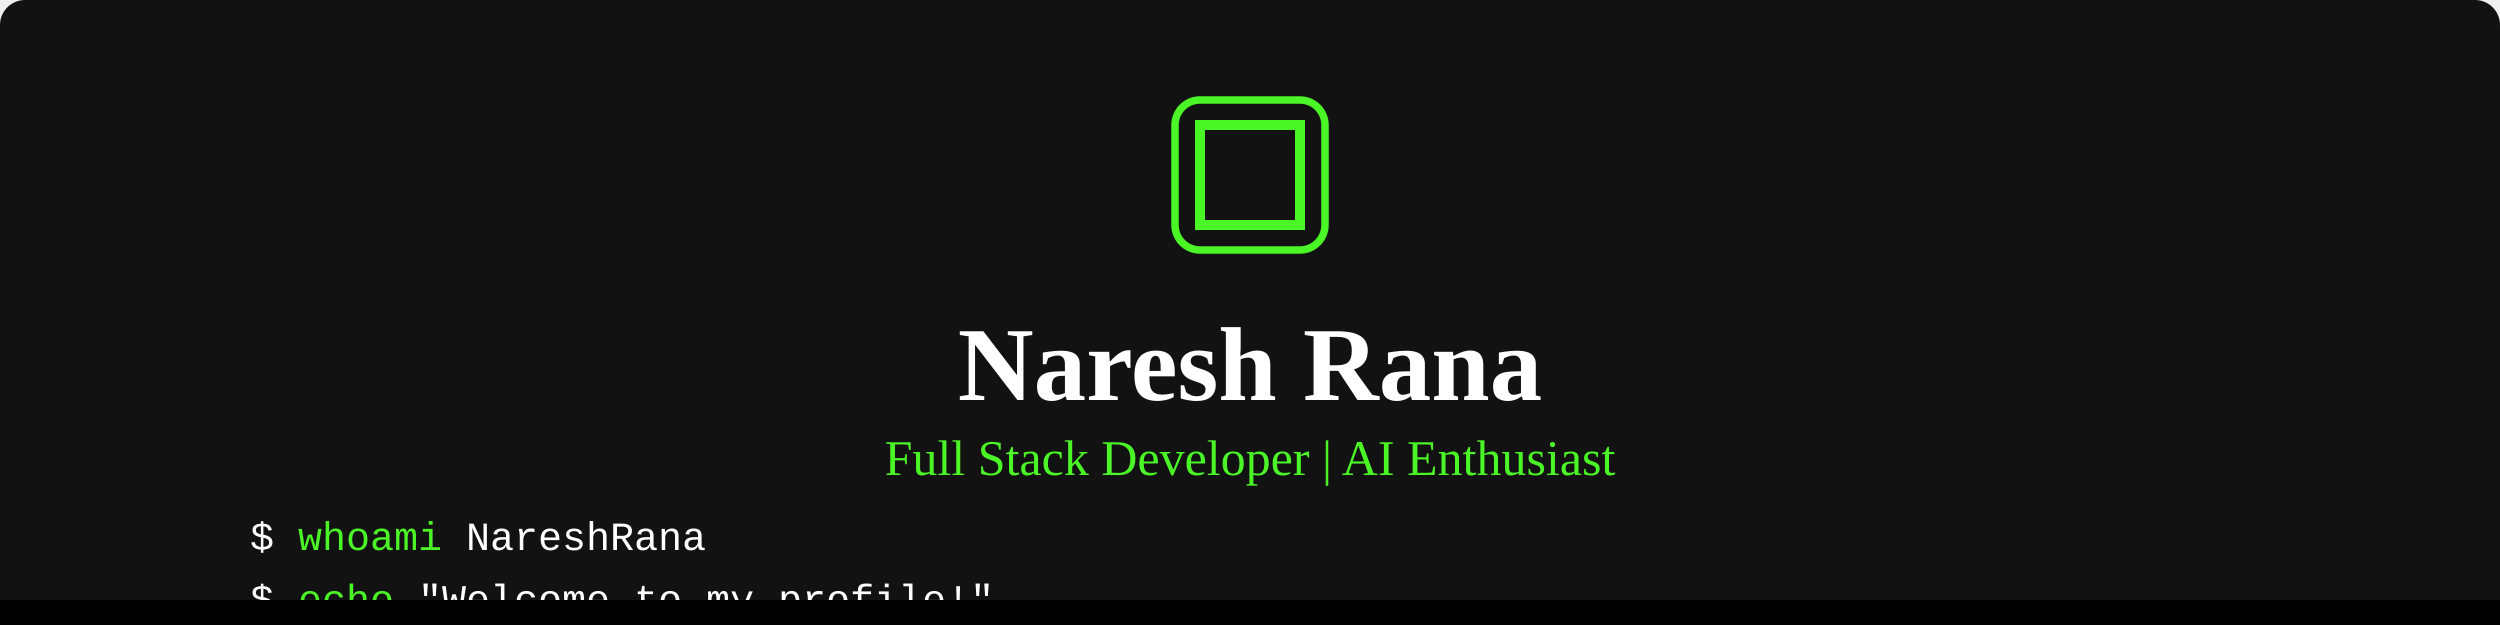
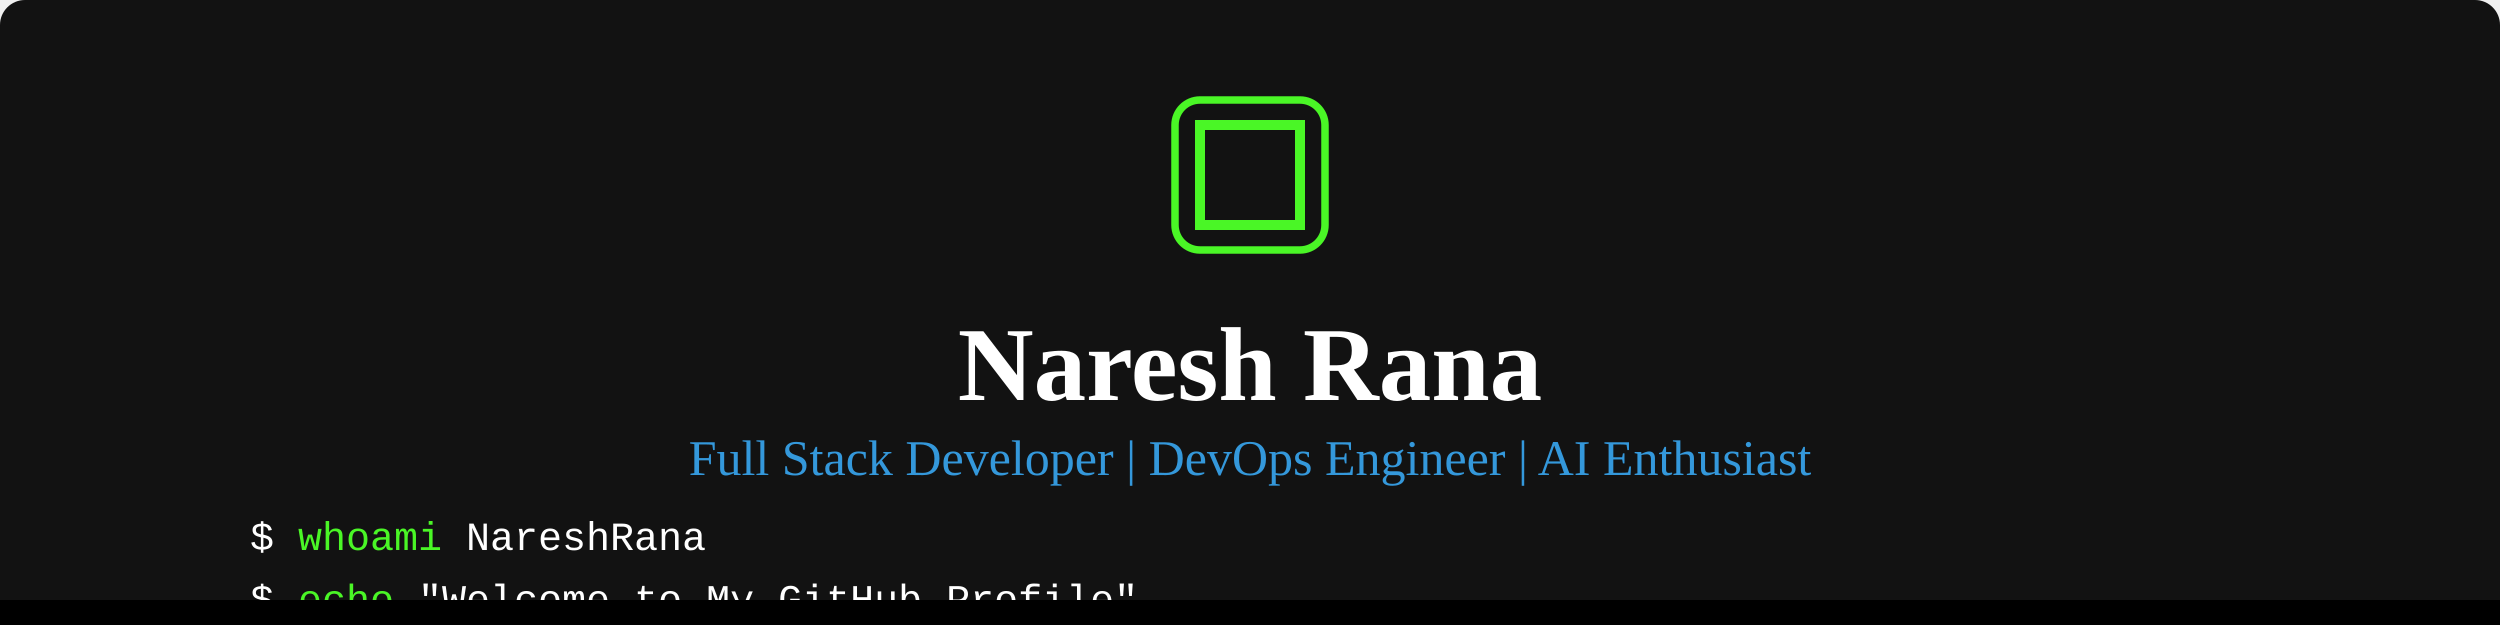
<svg xmlns="http://www.w3.org/2000/svg" width="100%" height="250" viewBox="0 0 1000 250">
  <style>
    /* Base Styles */
    body { margin: 0; padding: 0; }
    
    /* Logo */
    .logo {
      fill: #4AF626;
      animation: fadeIn 1s ease-out;
    }
    
    /* Text */
    .text {
      font-family: Arial, sans-serif;
      font-size: 24px;
      fill: #ffffff;
      text-anchor: middle;
      animation: fadeIn 1s ease-out 0.5s both;
    }
    
    .name {
      font-size: 42px;
      font-weight: bold;
      fill: #ffffff;
      text-anchor: middle;
      animation: fadeIn 1s ease-out 1s both;
    }
    
    .title {
      font-size: 20px;
-       fill: #4AF626;
+       fill: #3498db;
      text-anchor: middle;
      animation: fadeIn 1s ease-out 1.5s both;
    }
    
    .code {
      font-family: 'Courier New', monospace;
      font-size: 16px;
      fill: #ffffff;
      text-anchor: left;
      animation: fadeIn 1s ease-out 2s both;
    }
    
    /* Animations */
    @keyframes fadeIn {
      from { opacity: 0; transform: translateY(10px); }
      to { opacity: 1; transform: translateY(0); }
    }
  </style>
  <rect width="100%" height="100%" fill="#121212" rx="10" />
  <g transform="translate(500, 70)">
    <rect x="-30" y="-30" width="60" height="60" rx="10" fill="none" stroke="#4AF626" stroke-width="3" />
    <rect x="-20" y="-20" width="40" height="40" fill="none" stroke="#4AF626" stroke-width="4" stroke-linecap="round" />
    <rect x="-10" y="-10" width="20" height="20" fill="none" stroke="#4AF626" stroke-width="3" stroke-dasharray="80" stroke-dashoffset="80">
      <animate attributeName="stroke-dashoffset" from="80" to="0" dur="1s" fill="freeze" begin="0.5s" />
    </rect>
  </g>
  <text x="500" y="160" class="name">Naresh Rana</text>
-   <text x="500" y="190" class="title">Full Stack Developer | AI Enthusiast</text>
+   <text x="500" y="190" class="title">Full Stack Developer | DevOps Engineer | AI Enthusiast</text>
  <g transform="translate(100, 220)" class="code">
    <text x="0" y="0">$ <tspan fill="#4AF626">whoami</tspan> NareshRana</text>
-     <text x="0" y="25">$ <tspan fill="#4AF626">echo</tspan> "Welcome to my profile!"</text>
+     <text x="0" y="25">$ <tspan fill="#4AF626">echo</tspan> "Welcome to My GitHub Profile"</text>
  </g>
  <rect x="0" y="240" width="100%" height="10" fill="#000000" rx="0 0 10px 10px" />
</svg>
